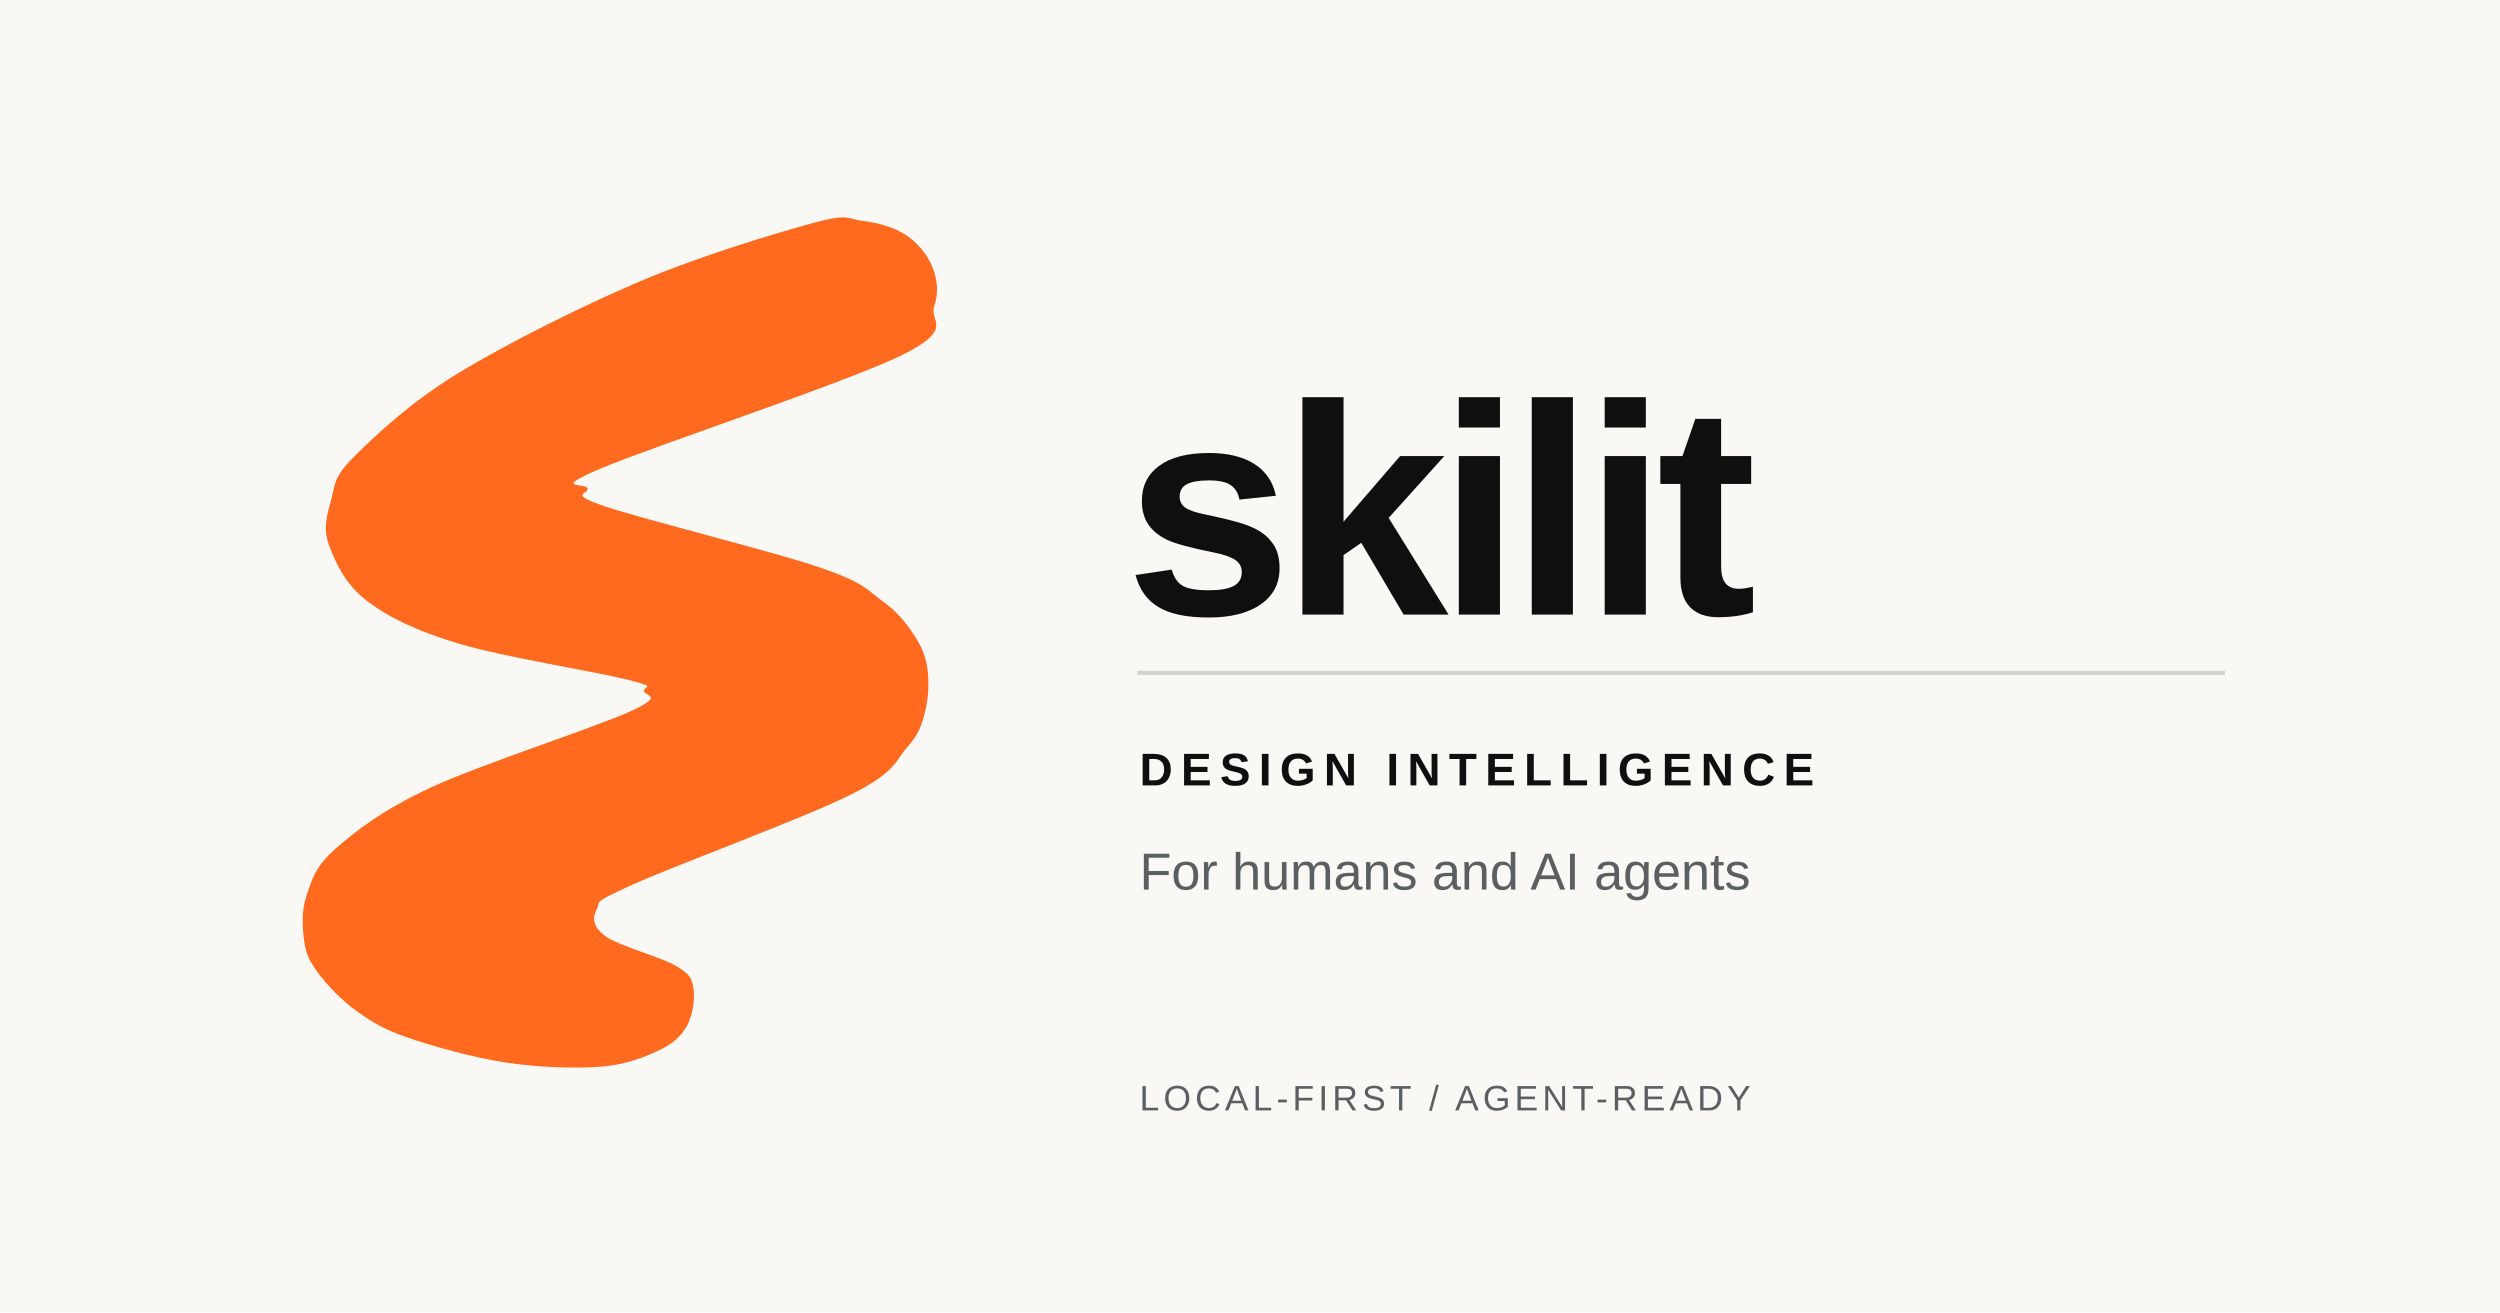
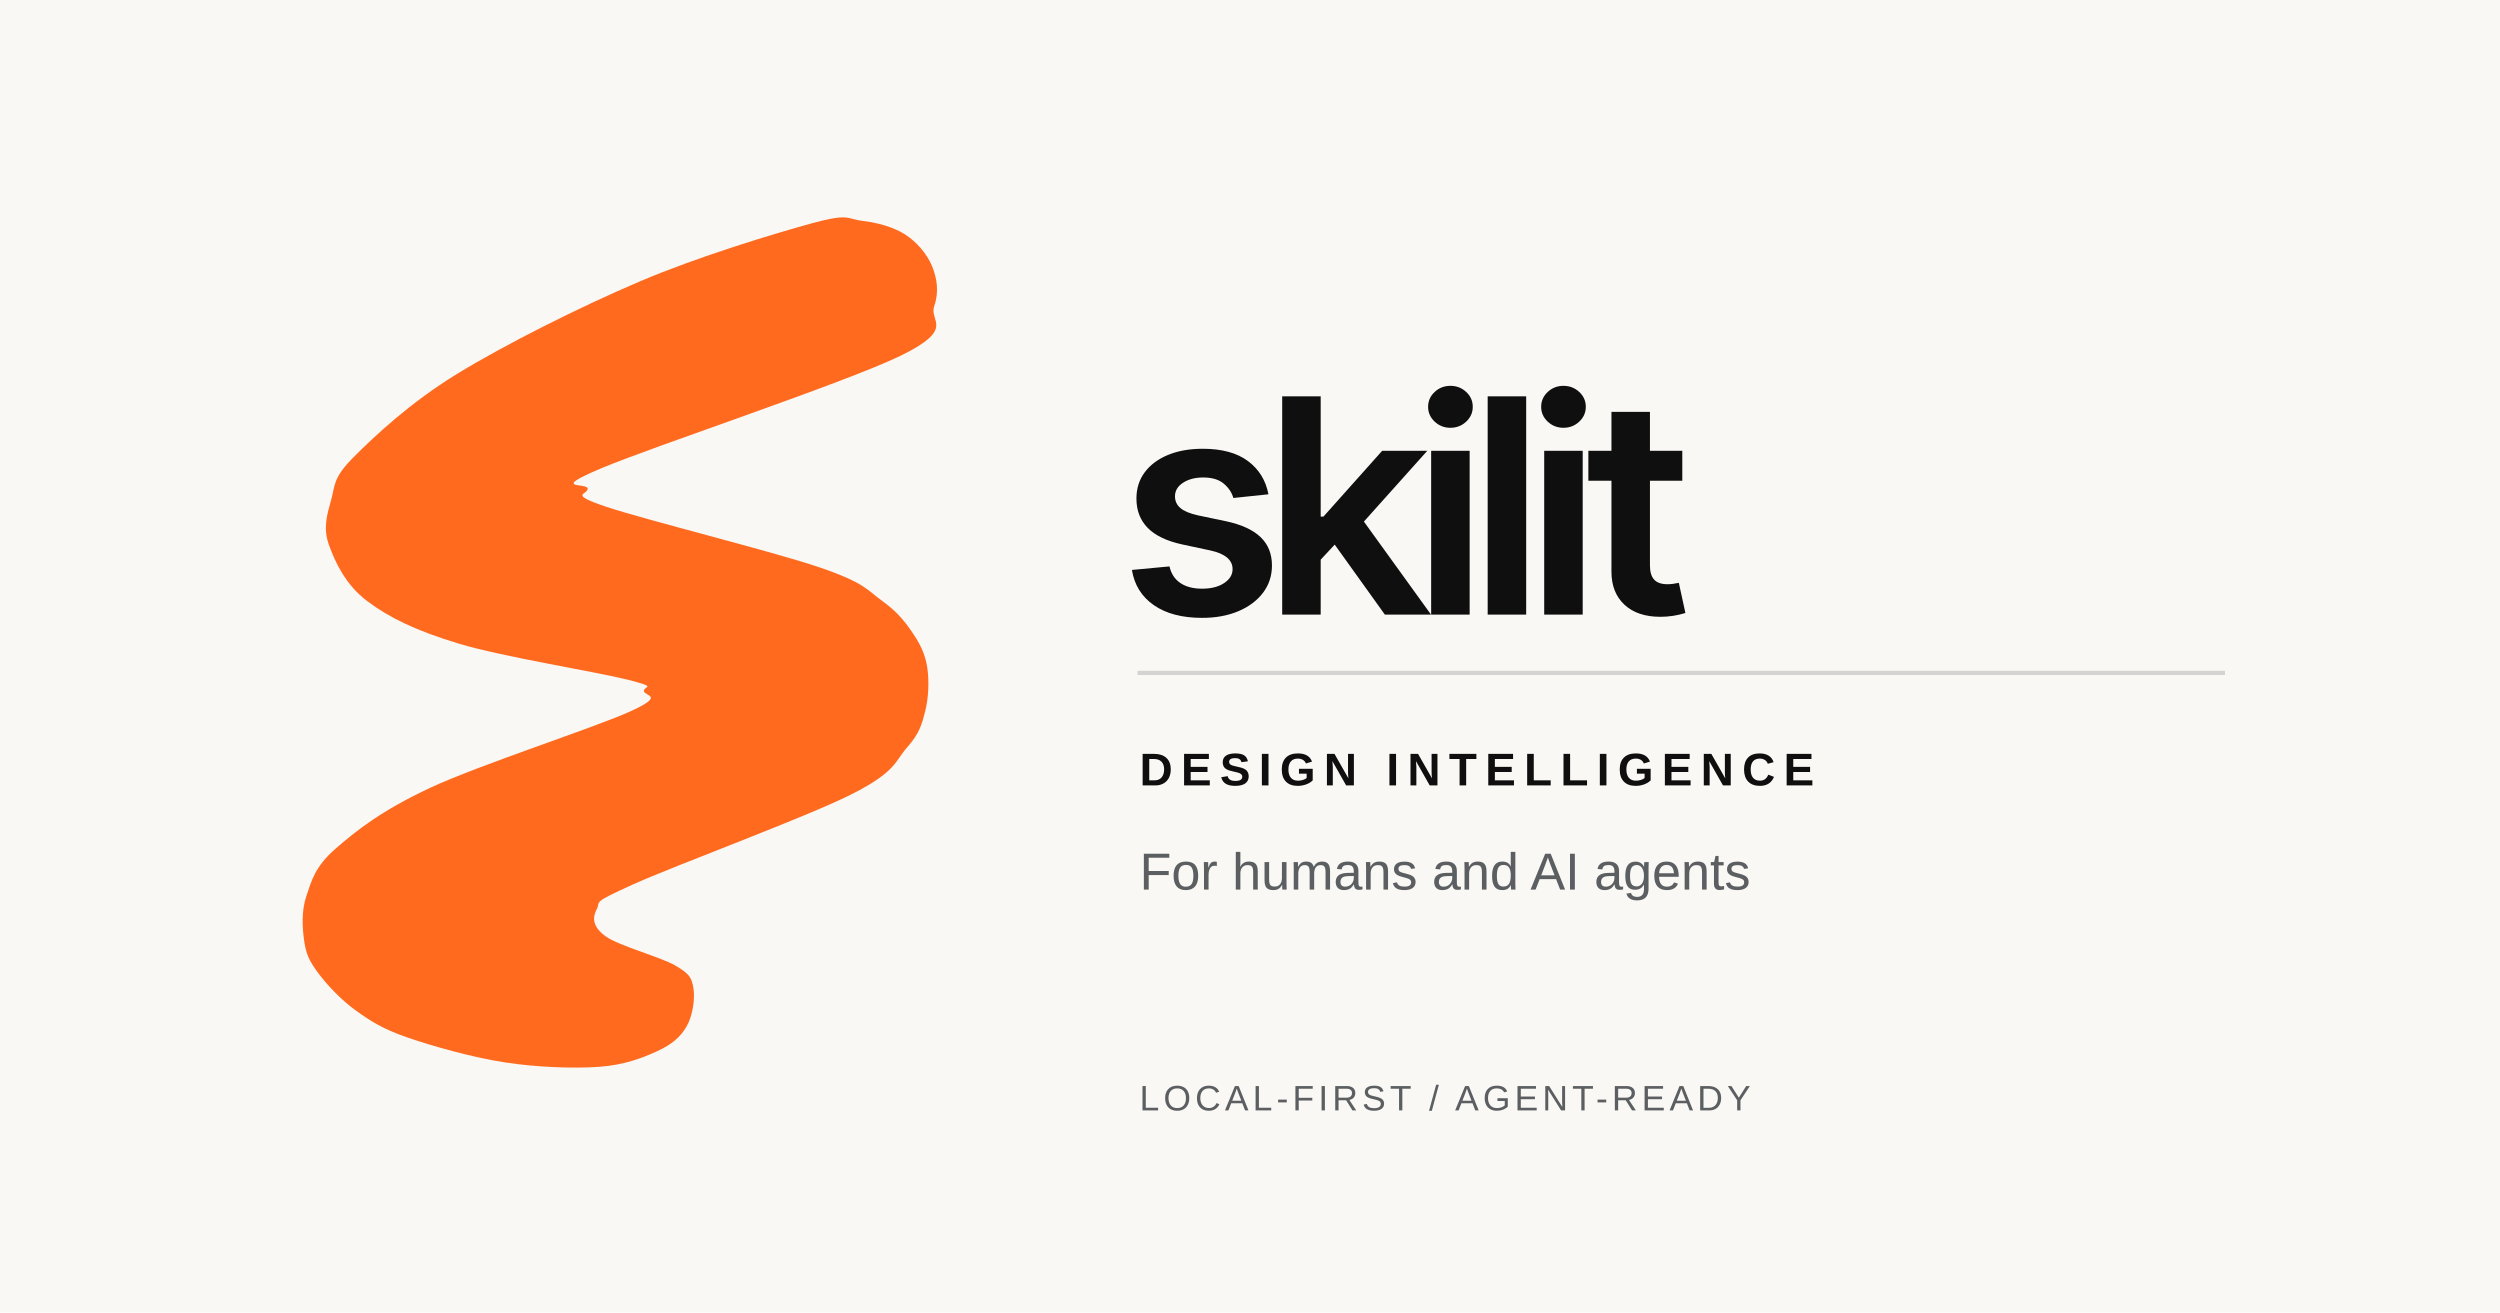
<svg xmlns="http://www.w3.org/2000/svg" viewBox="0 0 1200 630" role="img" aria-label="Skilit social preview">
  <rect width="1200" height="630" fill="#FAF8F5" />
  <path d="M 267 6 C 261.8 2.7 254.8 0.8 248 0 C 241.2 -0.8 242.5 -3.5 226 1 C 209.5 5.5 175.3 15.8 149 27 C 122.7 38.2 89.2 55.0 68 68 C 46.8 81.0 31.3 95.7 22 105 C 12.7 114.3 13.8 117.5 12 124 C 10.2 130.5 8.3 136.5 11 144 C 13.7 151.5 18.3 161.7 28 169 C 37.7 176.3 49.7 182.2 69 188 C 88.3 193.8 130.3 200.5 144 204 C 157.7 207.5 150.8 206.7 151 209 C 151.2 211.3 160.8 210.8 145 218 C 129.2 225.2 77.8 241.8 56 252 C 34.2 262.2 23.2 271.0 14 279 C 4.8 287.0 3.3 293.2 1 300 C -1.3 306.8 -0.8 314.3 0 320 C 0.8 325.7 2.2 328.8 6 334 C 9.8 339.2 16.3 346.2 23 351 C 29.7 355.8 35.0 359.2 46 363 C 57.0 366.8 74.8 371.8 89 374 C 103.2 376.2 119.7 376.8 131 376 C 142.3 375.2 150.5 372.0 157 369 C 163.5 366.0 167.3 362.7 170 358 C 172.7 353.3 173.8 345.5 173 341 C 172.2 336.5 171.5 334.8 165 331 C 158.5 327.2 139.8 322.2 134 318 C 128.2 313.8 128.0 309.8 130 306 C 132.0 302.2 127.2 303.5 146 295 C 164.8 286.5 222.7 265.2 243 255 C 263.3 244.8 262.5 240.2 268 234 C 273.5 227.8 274.5 223.8 276 218 C 277.5 212.2 277.8 204.7 277 199 C 276.2 193.3 274.3 189.0 271 184 C 267.7 179.0 264.0 174.0 257 169 C 250.0 164.0 249.5 161.0 229 154 C 208.5 147.0 151.2 132.8 134 127 C 116.8 121.2 126.3 121.8 126 119 C 125.7 116.2 108.8 119.8 132 110 C 155.2 100.2 240.3 72.0 265 60 C 289.7 48.0 277.7 44.7 280 38 C 282.3 31.3 281.2 25.3 279 20 C 276.8 14.7 272.2 9.3 267 6 Z" transform="translate(146 106) scale(1.08)" fill="#FF6A1F" />
-   <text x="540" y="295" font-family="Arial, Helvetica, sans-serif" font-size="144" font-weight="600" letter-spacing="-5" fill="#0F0F0F">skilit</text>
+   <path d="M68.85 -57.74 52.003 -55.969Q50.963 -59.808 47.454 -62.81Q43.945 -65.812 37.519 -65.812Q31.753 -65.812 27.872 -63.288Q23.991 -60.764 23.991 -56.784Q23.991 -53.381 26.557 -51.159Q29.124 -48.938 35.072 -47.616L48.488 -44.803Q59.583 -42.441 65.06 -37.195Q70.538 -31.95 70.538 -23.569Q70.538 -16.144 66.249 -10.477Q61.96 -4.809 54.408 -1.617Q46.856 1.575 37.013 1.575Q22.598 1.575 13.83 -4.528Q5.062 -10.631 3.319 -21.431L21.347 -23.119Q22.571 -17.831 26.6 -15.131Q30.628 -12.431 36.985 -12.431Q43.58 -12.431 47.609 -15.138Q51.637 -17.845 51.637 -21.797Q51.637 -28.434 41.034 -30.769L27.619 -33.637Q16.341 -36.07 10.912 -41.597Q5.484 -47.123 5.484 -55.687Q5.484 -62.986 9.499 -68.344Q13.514 -73.702 20.686 -76.648Q27.858 -79.594 37.294 -79.594Q51.146 -79.594 59.056 -73.666Q66.966 -67.739 68.85 -57.74ZM92.327 -24.637 92.271 -47.025H95.252L123.433 -78.609H145.089L110.383 -39.853H106.502ZM75.452 0.0V-104.766H93.93V0.0ZM124.726 0.0 99.133 -35.719 111.649 -48.825 146.889 0.0ZM146.952 0.0V-78.609H165.43V0.0ZM156.205 -89.662Q151.789 -89.662 148.639 -92.614Q145.489 -95.565 145.489 -99.731Q145.489 -103.922 148.639 -106.861Q151.789 -109.8 156.205 -109.8Q160.621 -109.8 163.771 -106.861Q166.921 -103.922 166.921 -99.745Q166.921 -95.569 163.771 -92.616Q160.621 -89.662 156.205 -89.662ZM192.563 -104.766V0.0H174.084V-104.766ZM201.217 0.0V-78.609H219.696V0.0ZM210.47 -89.662Q206.055 -89.662 202.905 -92.614Q199.755 -95.565 199.755 -99.731Q199.755 -103.922 202.905 -106.861Q206.055 -109.8 210.47 -109.8Q214.886 -109.8 218.036 -106.861Q221.186 -103.922 221.186 -99.745Q221.186 -95.569 218.036 -92.616Q214.886 -89.662 210.47 -89.662ZM267.5 -78.609V-64.237H222.416V-78.609ZM233.497 -97.312H251.975V-23.625Q251.975 -18.97 254 -16.77Q256.025 -14.569 260.441 -14.569Q261.664 -14.569 263.134 -14.766Q264.603 -14.963 265.841 -15.244L268.991 -0.759Q266.038 0.155 263.007 0.612Q259.977 1.069 256.981 1.069Q245.998 1.069 239.748 -4.725Q233.497 -10.519 233.497 -20.616Z" transform="translate(540 295)" data-wordmark="skilit" fill="#0F0F0F" />
  <rect x="546" y="322" width="522" height="2" fill="#0F0F0F" opacity=".16" />
  <text x="547" y="377" font-family="Arial, Helvetica, sans-serif" font-size="22" font-weight="700" letter-spacing="4" fill="#0F0F0F">DESIGN INTELLIGENCE</text>
  <text x="547" y="427" font-family="Arial, Helvetica, sans-serif" font-size="25" font-weight="400" fill="#5C5F61">For humans and AI agents</text>
  <text x="547" y="533" font-family="Arial, Helvetica, sans-serif" font-size="17" letter-spacing="2" fill="#5C5F61">LOCAL-FIRST  /  AGENT-READY</text>
</svg>
